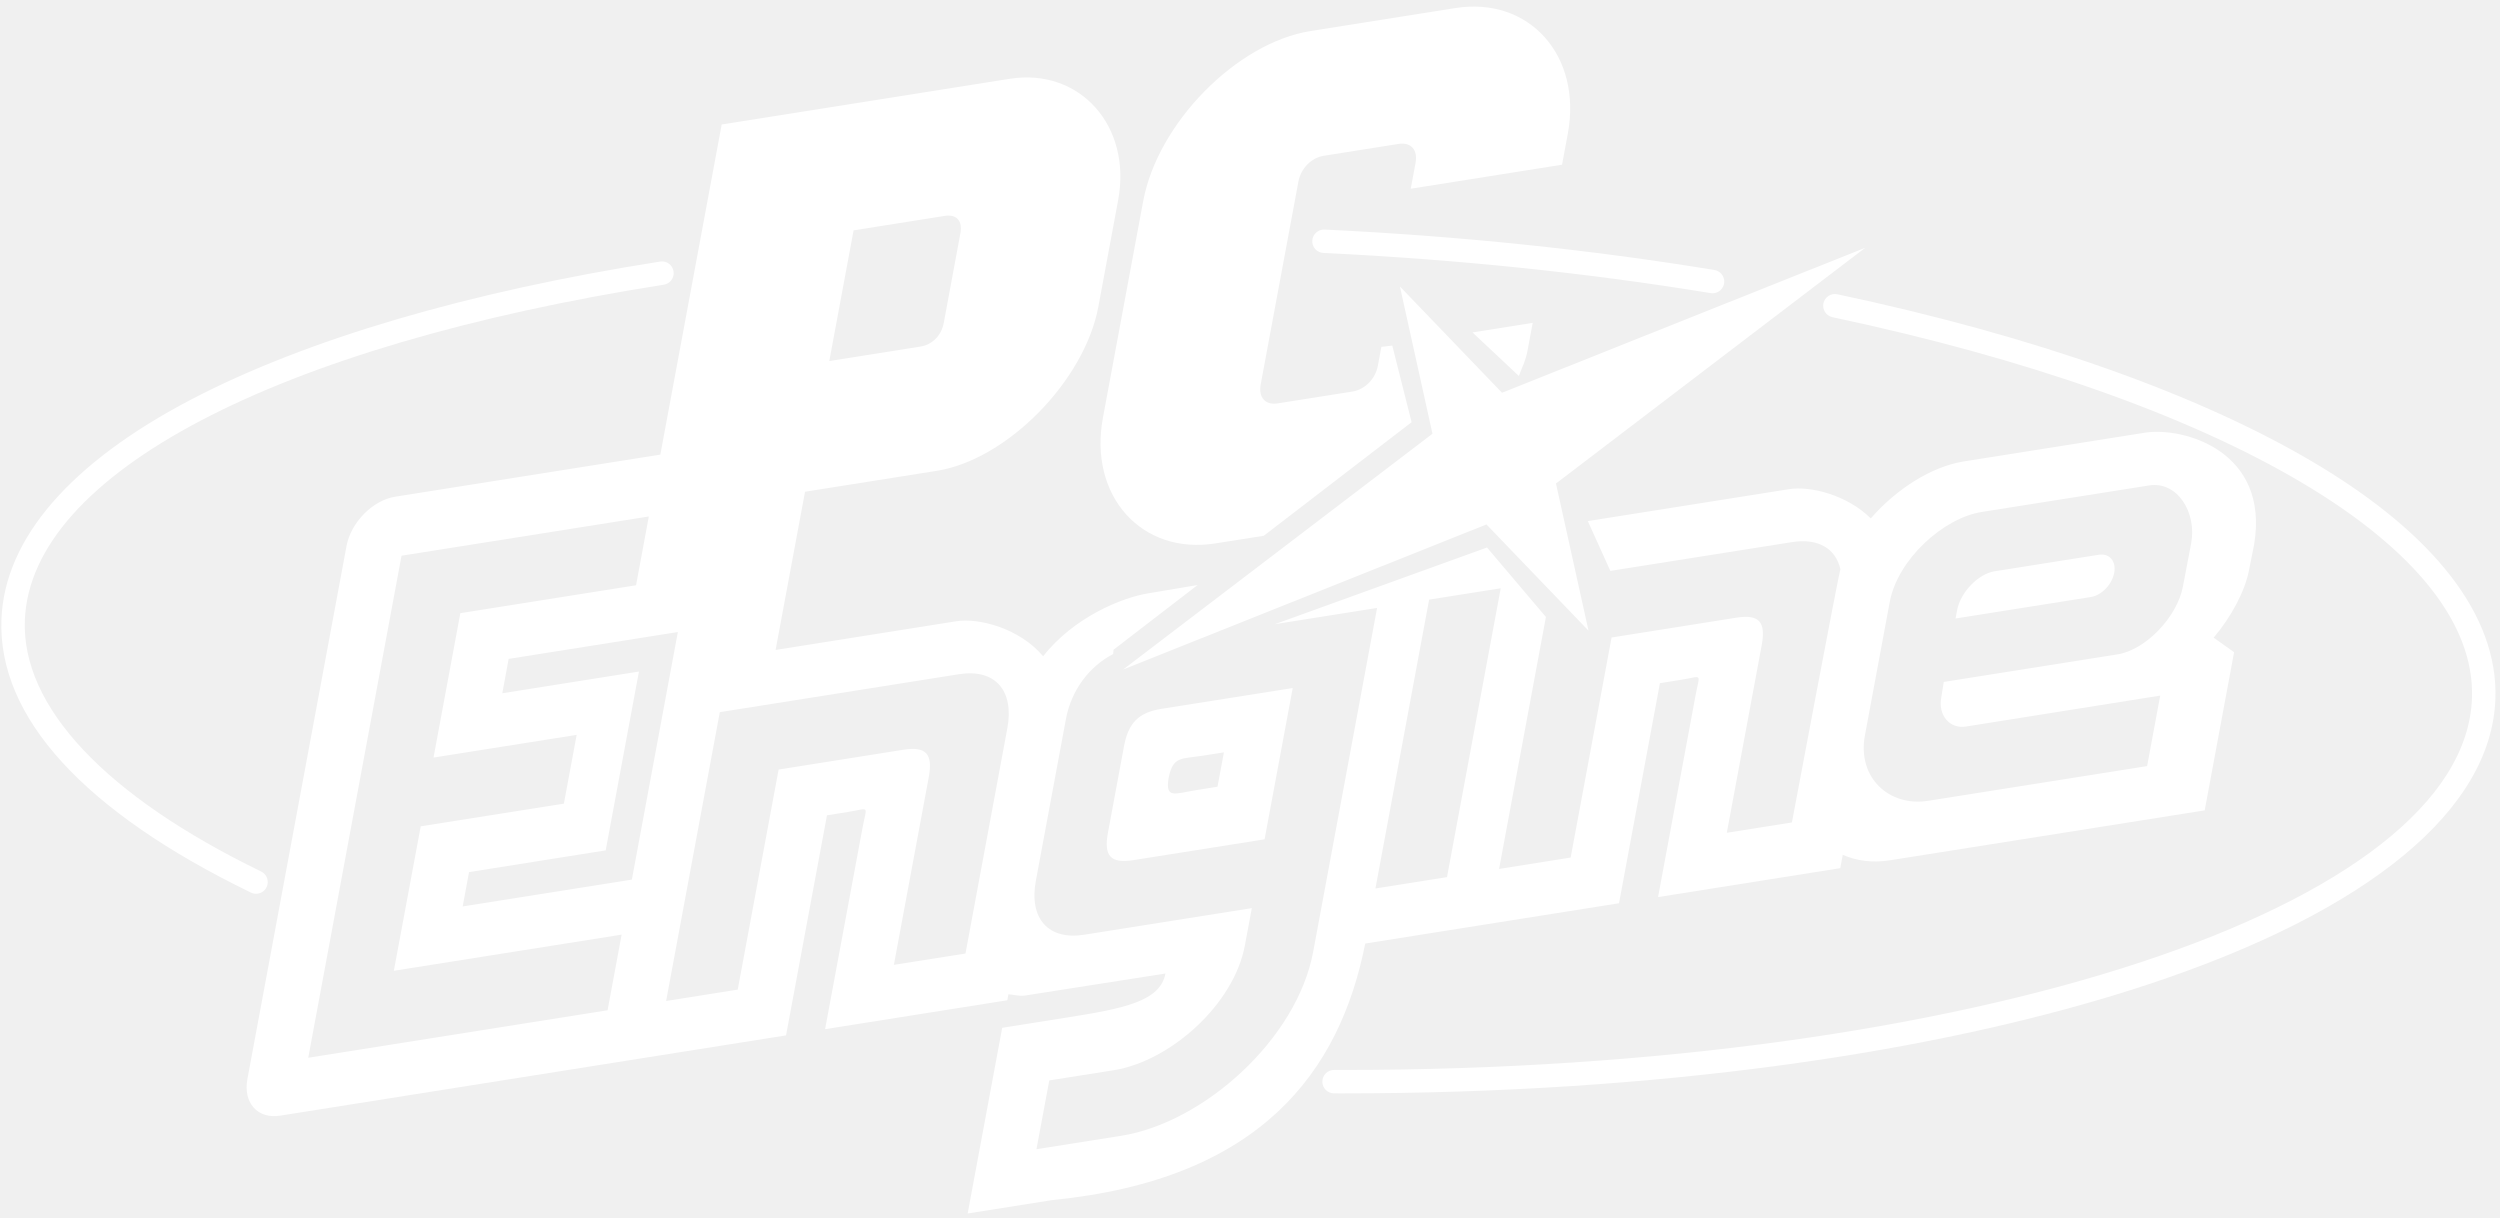
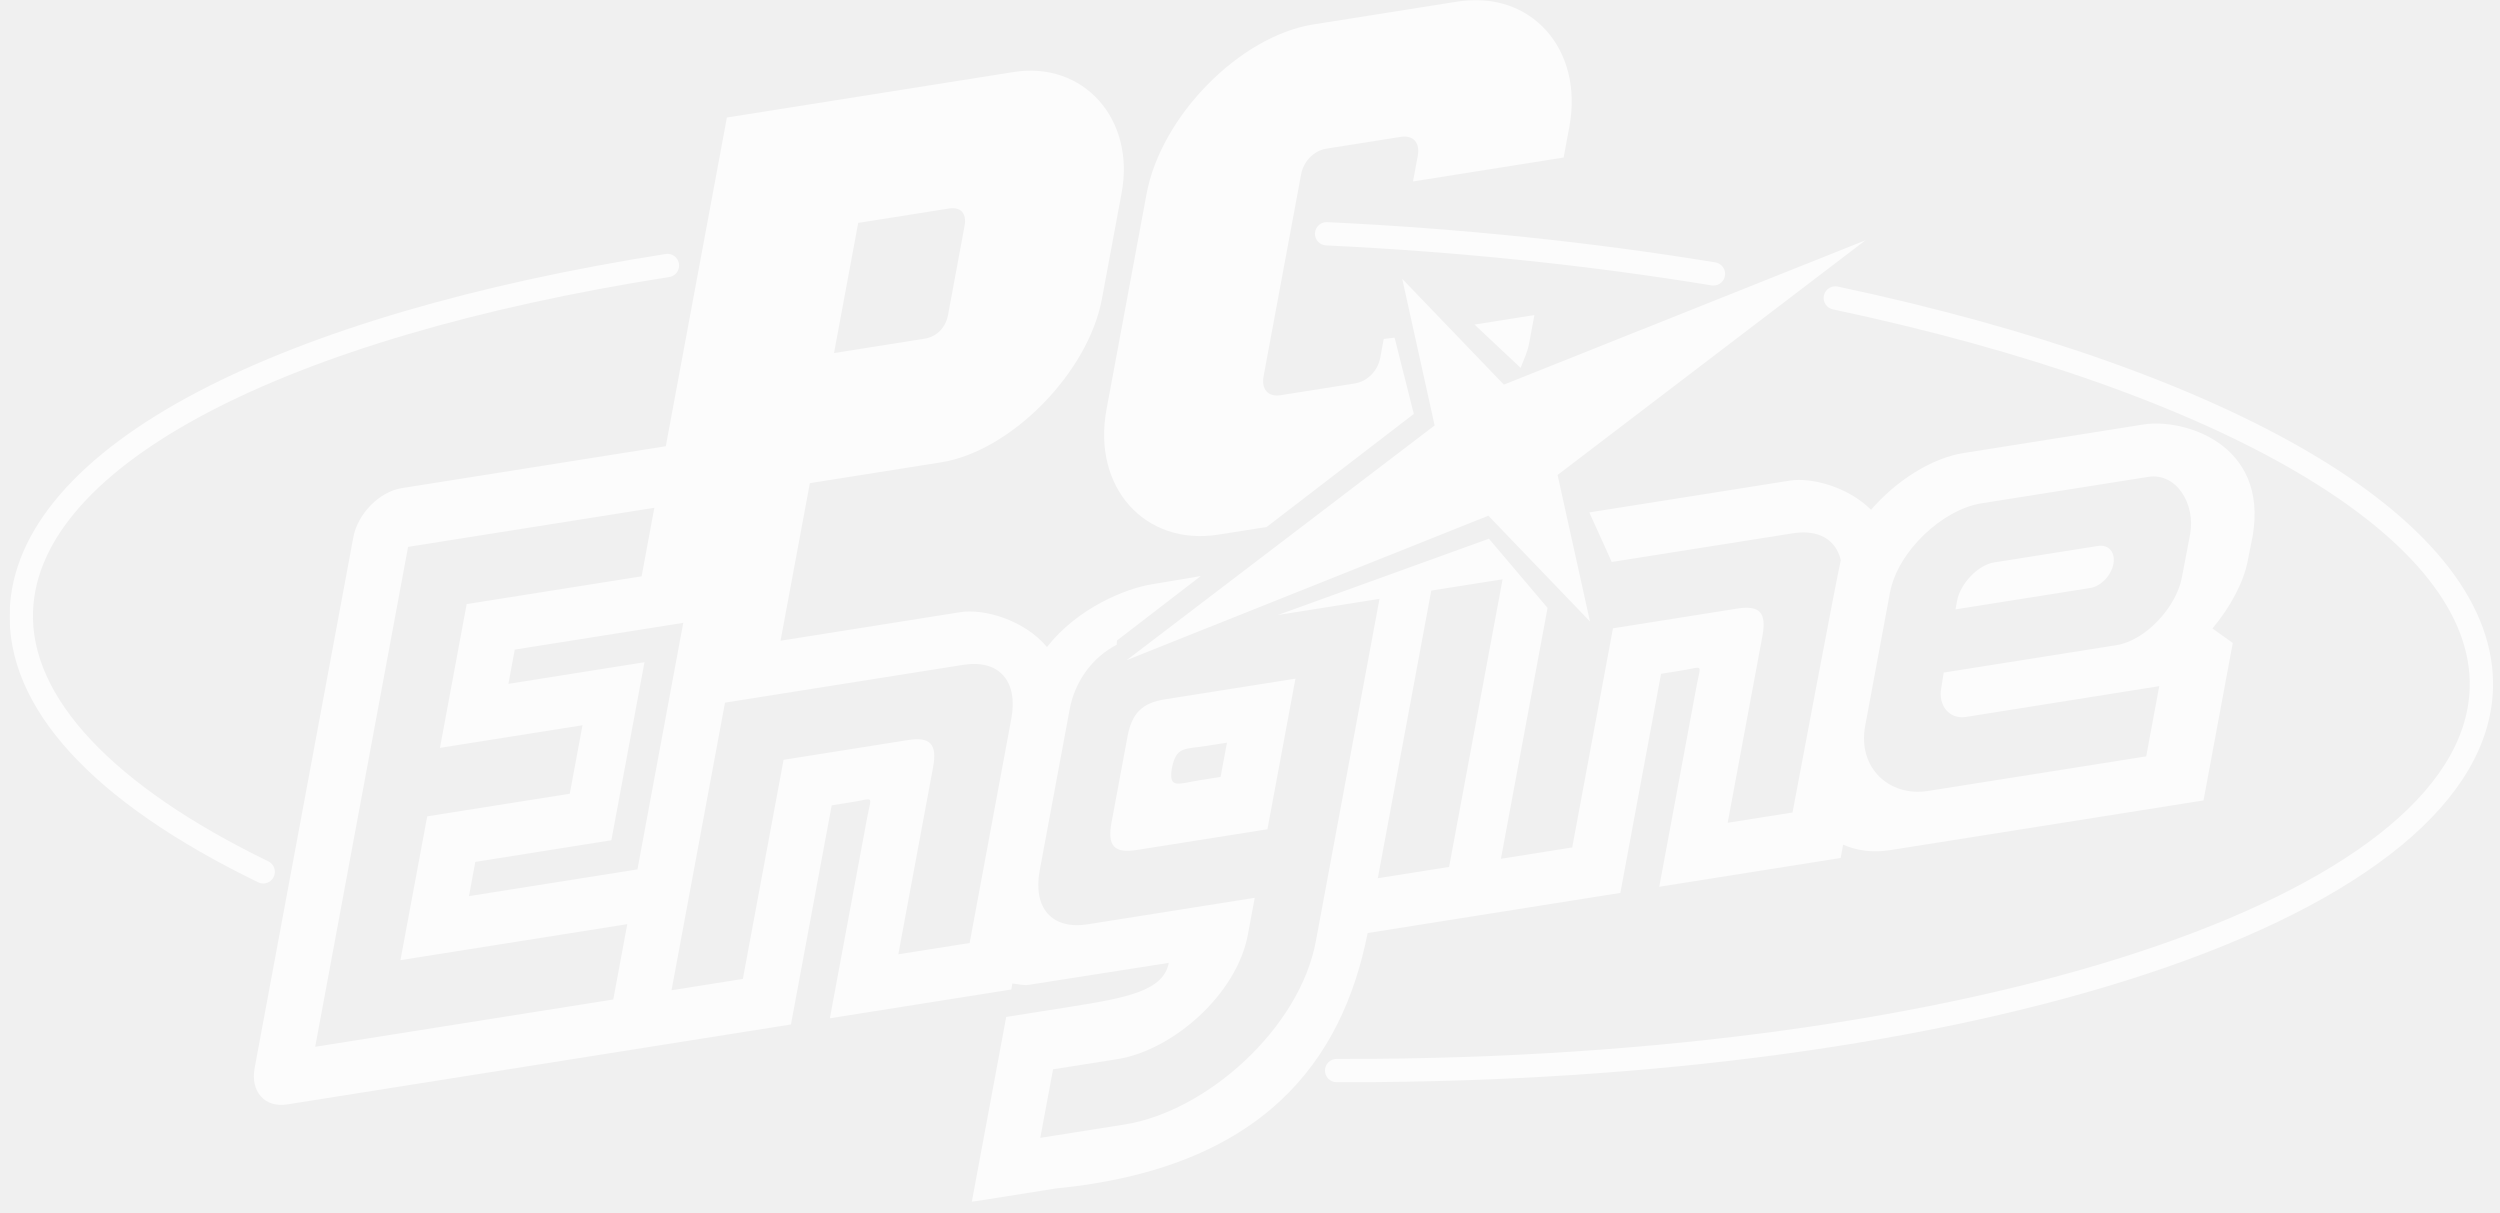
- <svg xmlns="http://www.w3.org/2000/svg" viewBox="0 0 232 113" xml:space="preserve" style="fill-rule:evenodd;clip-rule:evenodd;stroke-linejoin:round;stroke-miterlimit:2">
-   <clipPath id="a">
-     <path d="M.122.611h231.459v112H.122z" />
-   </clipPath>
-   <g clip-path="url(#a)">
-     <path d="M23.761 82.944c-.16 0-.321-.036-.475-.112C7.781 75.307-.225 66.534.134 57.46c.291-7.469 6.386-14.521 17.627-20.396 10.665-5.572 25.708-9.995 43.503-12.791a1.086 1.086 0 1 1 .337 2.148C25.554 32.082 2.834 44.009 2.307 57.547c-.318 8.026 7.47 16.312 21.93 23.33a1.089 1.089 0 0 1-.476 2.067Zm135.167-55.728a1.21 1.21 0 0 1-.179-.014c-11.454-1.88-23.544-3.136-35.936-3.729a1.084 1.084 0 0 1-1.034-1.138 1.094 1.094 0 0 1 1.138-1.032c12.475.596 24.65 1.859 36.186 3.754a1.087 1.087 0 0 1-.175 2.159Zm-34.221 74.249-.911-.001a1.084 1.084 0 0 1-1.082-1.09 1.085 1.085 0 0 1 1.086-1.083h.004l.904.001c58.179.001 104.088-15.122 104.693-34.557.213-6.803-5.251-13.702-15.803-19.953-10.506-6.227-25.566-11.534-43.545-15.347a1.09 1.09 0 0 1-.839-1.29 1.09 1.09 0 0 1 1.29-.837c18.208 3.862 33.494 9.257 44.202 15.603 11.274 6.681 17.107 14.251 16.868 21.891-.321 10.336-11.74 19.758-32.15 26.526-19.735 6.544-46.238 10.137-74.717 10.137Z" style="fill:#fff;fill-rule:nonzero" />
-     <path d="m144.394 44.868 28.701-21.877-33.709 13.456-9.474-9.861 3.021 13.664-28.7 21.876 33.71-13.459 9.472 9.861-3.021-13.66Z" style="fill:#fff;fill-rule:nonzero" />
-     <path d="M108.451 72.178c.412-2.025 1.163-1.731 3.216-2.058l1.912-.3-.595 3.188-1.912.305c-2.053.326-2.958.875-2.621-1.135Zm-4.145-2.919-1.487 8.006c-.408 2.185.253 2.889 2.356 2.556l12.178-1.932 2.611-14.039-12.18 1.93c-2.103.333-3.074 1.295-3.478 3.479Zm77.313-12.635-.143.773 12.563-1.994c.991-.159 1.957-1.161 2.16-2.245.198-1.084-.44-1.834-1.432-1.675l-3.226.509-5.148.819-1.304.204c-1.51.242-3.165 1.962-3.47 3.609Zm-88.139 36.2.102-.558c.432.032 1.011.199 1.517.124l13.055-2.048c-.485 2.605-3.925 3.258-9.176 4.09l-5.974.949-3.205 17.23 7.851-1.245c19.329-1.907 26.682-11.898 29.043-23.806l23.552-3.738L154.04 63.4l1.915-.306c2.099-.333 1.789-.712 1.387 1.469l-3.474 18.686 16.909-2.684.231-1.238c1.276.563 2.768.761 4.346.513l29.242-4.638 2.727-14.678-1.895-1.349c1.642-1.946 2.922-4.325 3.293-6.323l.46-2.315c1.46-8.657-6.522-10.957-10.165-10.378l-16.781 2.663c-2.973.472-6.244 2.543-8.626 5.287-2.202-2.181-5.6-3.029-7.577-2.715l-18.683 2.963 2.092 4.622 16.848-2.669c2.431-.388 4.054.582 4.5 2.507-.181.509-4.5 23.507-4.5 23.507l-6.041.959 3.239-17.411c.402-2.18-.257-2.885-2.355-2.551l-11.578 1.839-3.798 20.421-6.641 1.057 4.346-23.382-5.466-6.448-19.68 7.114 9.327-1.481.151-.02-5.931 31.908c-1.507 8.105-10.156 15.857-17.829 17.075l-7.85 1.244 1.191-6.386 5.971-.944c5.25-.836 11.16-6.09 12.18-11.585l.644-3.458-15.55 2.467c-3.335.53-5.144-1.495-4.489-5.018l2.789-15c.493-2.666 2.157-4.878 4.382-6.029l.036-.401 7.803-6.004-4.558.767c-2.426.383-6.921 2.201-9.779 5.845-2.16-2.578-5.939-3.587-8.067-3.249l-16.761 2.662 2.732-14.682 12.228-1.941c6.509-1.03 13.712-8.352 14.992-15.228l1.838-9.894c1.28-6.879-3.558-12.289-10.068-11.257l-26.724 4.239-5.694 30.636-24.608 3.906c-2.082.331-4.109 2.384-4.516 4.585l-9.197 49.462c-.407 2.202.95 3.721 3.033 3.393l46.954-7.451 3.798-20.422 1.912-.306c2.104-.329 1.794-.708 1.386 1.472l-3.473 18.68 16.912-2.683ZM58.637 81.627l-15.7 2.491.59-3.187 12.681-2.017 3.086-16.594-12.681 2.015.59-3.19 15.702-2.492-4.268 22.974Zm-.95 5.107-1.304 7.019-27.778 4.407 8.657-46.59 22.948-3.641-1.185 6.384-16.306 2.589-2.489 13.401 13.284-2.107-1.186 6.381-13.285 2.106-2.495 13.406 21.139-3.355Zm31.909 1.754-6.644 1.05 3.235-17.405c.409-2.182-.251-2.89-2.355-2.557l-11.577 1.839-3.794 20.421-6.645 1.056 4.982-26.802.154-.026 22.041-3.497c3.334-.53 5.143 1.492 4.487 5.018l-3.884 20.903Zm43.178-32.867 6.493-1.028-4.985 26.804-6.641 1.053 4.981-26.801.152-.028Zm40.289 12.632 2.306-12.398c.731-3.922 4.946-7.774 8.535-8.345l15.535-2.461c2.618-.417 4.436 2.507 3.902 5.366l-.762 3.991c-.535 2.862-3.458 5.902-6.073 6.319l-16.125 2.559-.232 1.448c-.307 1.646.785 2.931 2.295 2.691l18.023-2.871-1.214 6.541-20.333 3.224c-3.591.568-6.583-2.139-5.857-6.064ZM76.959 33.504l2.254-12.127 8.455-1.341c1.109-.175 1.675.457 1.454 1.626l-1.54 8.3c-.221 1.174-1.059 2.025-2.169 2.201l-8.454 1.341Z" style="fill:#fff;fill-rule:nonzero" />
-     <path d="m130.996 39.178-1.793-7.109-1.013.122-.325 1.753c-.225 1.216-1.202 2.205-2.348 2.389l-6.946 1.101c-1.148.184-1.804-.551-1.577-1.766l3.5-18.827c.225-1.211 1.202-2.201 2.347-2.384l6.947-1.101c1.147-.183 1.802.55 1.576 1.761l-.448 2.397 14.042-2.23.534-2.87c1.345-7.244-3.578-12.75-10.435-11.666L121.622 2.88c-6.852 1.088-14.188 8.54-15.534 15.783l-3.737 20.104c-1.345 7.243 3.579 12.749 10.436 11.661l4.49-.709 13.719-10.541Zm9.955-4.288c.366-.986.619-1.361.807-2.373l.477-2.556-5.588.889 4.304 4.04Z" style="fill:#fff;fill-rule:nonzero" />
+ <svg xmlns="http://www.w3.org/2000/svg" xmlns:xlink="http://www.w3.org/1999/xlink" width="233px" height="113px" viewBox="0 0 233 113" version="1.1">
+   <defs>
+     <polygon id="path-1" points="0 0 231.459 0 231.459 112 0 112" />
+   </defs>
+   <g id="Page-1" stroke="none" stroke-width="1" fill="none" fill-rule="evenodd" opacity="0.78">
+     <g id="Emulation-Station-System-Logo-4:3" transform="translate(-203, -4)">
+       <g id="pcengine" transform="translate(203.895, 4.00936)">
+         <mask id="mask-2" fill="white">
+           <use xlink:href="#path-1" />
+         </mask>
+         <g id="Path" />
+         <g id="Group" mask="url(#mask-2)" fill="#FFFFFF" fill-rule="nonzero">
+           <g transform="translate(-0.00006, 0.000438)">
+             <path d="M23.639,82.333 C23.479,82.333 23.318,82.297 23.164,82.221 C7.659,74.696 -0.347,65.923 0.012,56.849 C0.303,49.38 6.398,42.328 17.639,36.453 C28.304,30.881 43.347,26.458 61.142,23.662 C61.525,23.601 61.912,23.75 62.156,24.053 C62.4,24.355 62.464,24.764 62.324,25.127 C62.185,25.489 61.862,25.749 61.479,25.81 C25.432,31.471 2.712,43.398 2.185,56.936 C1.867,64.962 9.655,73.248 24.115,80.266 C24.569,80.488 24.81,80.995 24.697,81.488 C24.583,81.981 24.145,82.331 23.639,82.333 L23.639,82.333 Z M158.806,26.605 C158.746,26.604 158.686,26.6 158.627,26.591 C147.173,24.711 135.083,23.455 122.691,22.862 C122.402,22.849 122.131,22.721 121.937,22.508 C121.743,22.294 121.642,22.012 121.657,21.724 C121.69,21.126 122.197,20.667 122.795,20.692 C135.27,21.288 147.445,22.551 158.981,24.446 C159.537,24.539 159.93,25.043 159.884,25.605 C159.839,26.168 159.37,26.602 158.806,26.605 L158.806,26.605 Z M124.585,100.854 L123.674,100.853 C123.385,100.852 123.109,100.737 122.906,100.532 C122.703,100.328 122.59,100.051 122.592,99.763 C122.593,99.164 123.079,98.679 123.678,98.68 L123.682,98.68 L124.586,98.681 C182.765,98.682 228.674,83.559 229.279,64.124 C229.492,57.321 224.028,50.422 213.476,44.171 C202.97,37.944 187.91,32.637 169.931,28.824 C169.343,28.698 168.968,28.121 169.092,27.534 C169.218,26.947 169.794,26.573 170.382,26.697 C188.59,30.559 203.876,35.954 214.584,42.3 C225.858,48.981 231.691,56.551 231.452,64.191 C231.131,74.527 219.712,83.949 199.302,90.717 C179.567,97.261 153.064,100.854 124.585,100.854 L124.585,100.854 Z" id="Shape" />
+             <polygon id="Path" points="144.272 44.257 172.973 22.38 139.264 35.836 129.79 25.975 132.811 39.639 104.111 61.515 137.821 48.056 147.293 57.917 144.272 44.257" />
+             <path d="M108.329,71.567 C108.741,69.542 109.492,69.836 111.545,69.509 L113.457,69.209 L112.862,72.397 L110.95,72.702 C108.897,73.028 107.992,73.577 108.329,71.567 Z M104.184,68.648 L102.697,76.654 C102.289,78.839 102.95,79.543 105.053,79.21 L117.231,77.278 L119.842,63.239 L107.662,65.169 C105.559,65.502 104.588,66.464 104.184,68.648 Z M181.497,56.013 L181.354,56.786 L193.917,54.792 C194.908,54.633 195.874,53.631 196.077,52.547 C196.275,51.463 195.637,50.713 194.645,50.872 L191.419,51.381 L186.271,52.2 L184.967,52.404 C183.457,52.646 181.802,54.366 181.497,56.013 L181.497,56.013 Z M93.358,92.213 L93.46,91.655 C93.892,91.687 94.471,91.854 94.977,91.779 L108.032,89.731 C107.547,92.336 104.107,92.989 98.856,93.821 L92.882,94.77 L89.677,112 L97.528,110.755 C116.857,108.848 124.21,98.857 126.571,86.949 L150.123,83.211 L153.918,62.789 L155.833,62.483 C157.932,62.15 157.622,61.771 157.22,63.952 L153.746,82.638 L170.655,79.954 L170.886,78.716 C172.162,79.279 173.654,79.477 175.232,79.229 L204.474,74.591 L207.201,59.913 L205.306,58.564 C206.948,56.618 208.228,54.239 208.599,52.241 L209.059,49.926 C210.519,41.269 202.537,38.969 198.894,39.548 L182.113,42.211 C179.14,42.683 175.869,44.754 173.487,47.498 C171.285,45.317 167.887,44.469 165.91,44.783 L147.227,47.746 L149.319,52.368 L166.167,49.699 C168.598,49.311 170.221,50.281 170.667,52.206 C170.486,52.715 166.167,75.713 166.167,75.713 L160.126,76.672 L163.365,59.261 C163.767,57.081 163.108,56.376 161.01,56.71 L149.432,58.549 L145.634,78.97 L138.993,80.027 L143.339,56.645 L137.873,50.197 L118.193,57.311 L127.52,55.83 L127.671,55.81 L121.74,87.718 C120.233,95.823 111.584,103.575 103.911,104.793 L96.061,106.037 L97.252,99.651 L103.223,98.707 C108.473,97.871 114.383,92.617 115.403,87.122 L116.047,83.664 L100.497,86.131 C97.162,86.661 95.353,84.636 96.008,81.113 L98.797,66.113 C99.29,63.447 100.954,61.235 103.179,60.084 L103.215,59.683 L111.018,53.679 L106.46,54.446 C104.034,54.829 99.539,56.647 96.681,60.291 C94.521,57.713 90.742,56.704 88.614,57.042 L71.853,59.704 L74.585,45.022 L86.813,43.081 C93.322,42.051 100.525,34.729 101.805,27.853 L103.643,17.959 C104.923,11.08 100.085,5.67 93.575,6.702 L66.851,10.941 L61.157,41.577 L36.549,45.483 C34.467,45.814 32.44,47.867 32.033,50.068 L22.836,99.53 C22.429,101.732 23.786,103.251 25.869,102.923 L72.823,95.472 L76.621,75.05 L78.533,74.744 C80.637,74.415 80.327,74.036 79.919,76.216 L76.446,94.896 L93.358,92.213 Z M58.515,81.016 L42.815,83.507 L43.405,80.32 L56.086,78.303 L59.172,61.709 L46.491,63.724 L47.081,60.534 L62.783,58.042 L58.515,81.016 Z M57.565,86.123 L56.261,93.142 L28.483,97.549 L37.14,50.959 L60.088,47.318 L58.903,53.702 L42.597,56.291 L40.108,69.692 L53.392,67.585 L52.206,73.966 L38.921,76.072 L36.426,89.478 L57.565,86.123 Z M89.474,87.877 L82.83,88.927 L86.065,71.522 C86.474,69.34 85.814,68.632 83.71,68.965 L72.133,70.804 L68.339,91.225 L61.694,92.281 L66.676,65.479 L66.83,65.453 L88.871,61.956 C92.205,61.426 94.014,63.448 93.358,66.974 L89.474,87.877 L89.474,87.877 Z M132.652,55.01 L139.145,53.982 L134.16,80.786 L127.519,81.839 L132.5,55.038 L132.652,55.01 L132.652,55.01 Z M172.941,67.642 L175.247,55.244 C175.978,51.322 180.193,47.47 183.782,46.899 L199.317,44.438 C201.935,44.021 203.753,46.945 203.219,49.804 L202.457,53.795 C201.922,56.657 198.999,59.697 196.384,60.114 L180.259,62.673 L180.027,64.121 C179.72,65.767 180.812,67.052 182.322,66.812 L200.345,63.941 L199.131,70.482 L178.798,73.706 C175.207,74.274 172.215,71.567 172.941,67.642 L172.941,67.642 Z M76.837,32.893 L79.091,20.766 L87.546,19.425 C88.655,19.25 89.221,19.882 89,21.051 L87.46,29.351 C87.239,30.525 86.401,31.376 85.291,31.552 L76.837,32.893 Z" id="Shape" />
+             <path d="M130.874,38.567 L129.081,31.458 L128.068,31.58 L127.743,33.333 C127.518,34.549 126.541,35.538 125.395,35.722 L118.449,36.823 C117.301,37.007 116.645,36.272 116.872,35.057 L120.372,16.23 C120.597,15.019 121.574,14.029 122.719,13.846 L129.666,12.745 C130.813,12.562 131.468,13.295 131.242,14.506 L130.794,16.903 L144.836,14.673 L145.37,11.803 C146.715,4.559 141.792,-0.947 134.935,0.137 L121.5,2.269 C114.648,3.357 107.312,10.809 105.966,18.052 L102.229,38.156 C100.884,45.399 105.808,50.905 112.665,49.817 L117.155,49.108 L130.874,38.567 Z M140.829,34.279 C141.195,33.293 141.448,32.918 141.636,31.906 L142.113,29.35 L136.525,30.239 L140.829,34.279 Z" id="Shape" />
+           </g>
+         </g>
+       </g>
+     </g>
  </g>
</svg>
